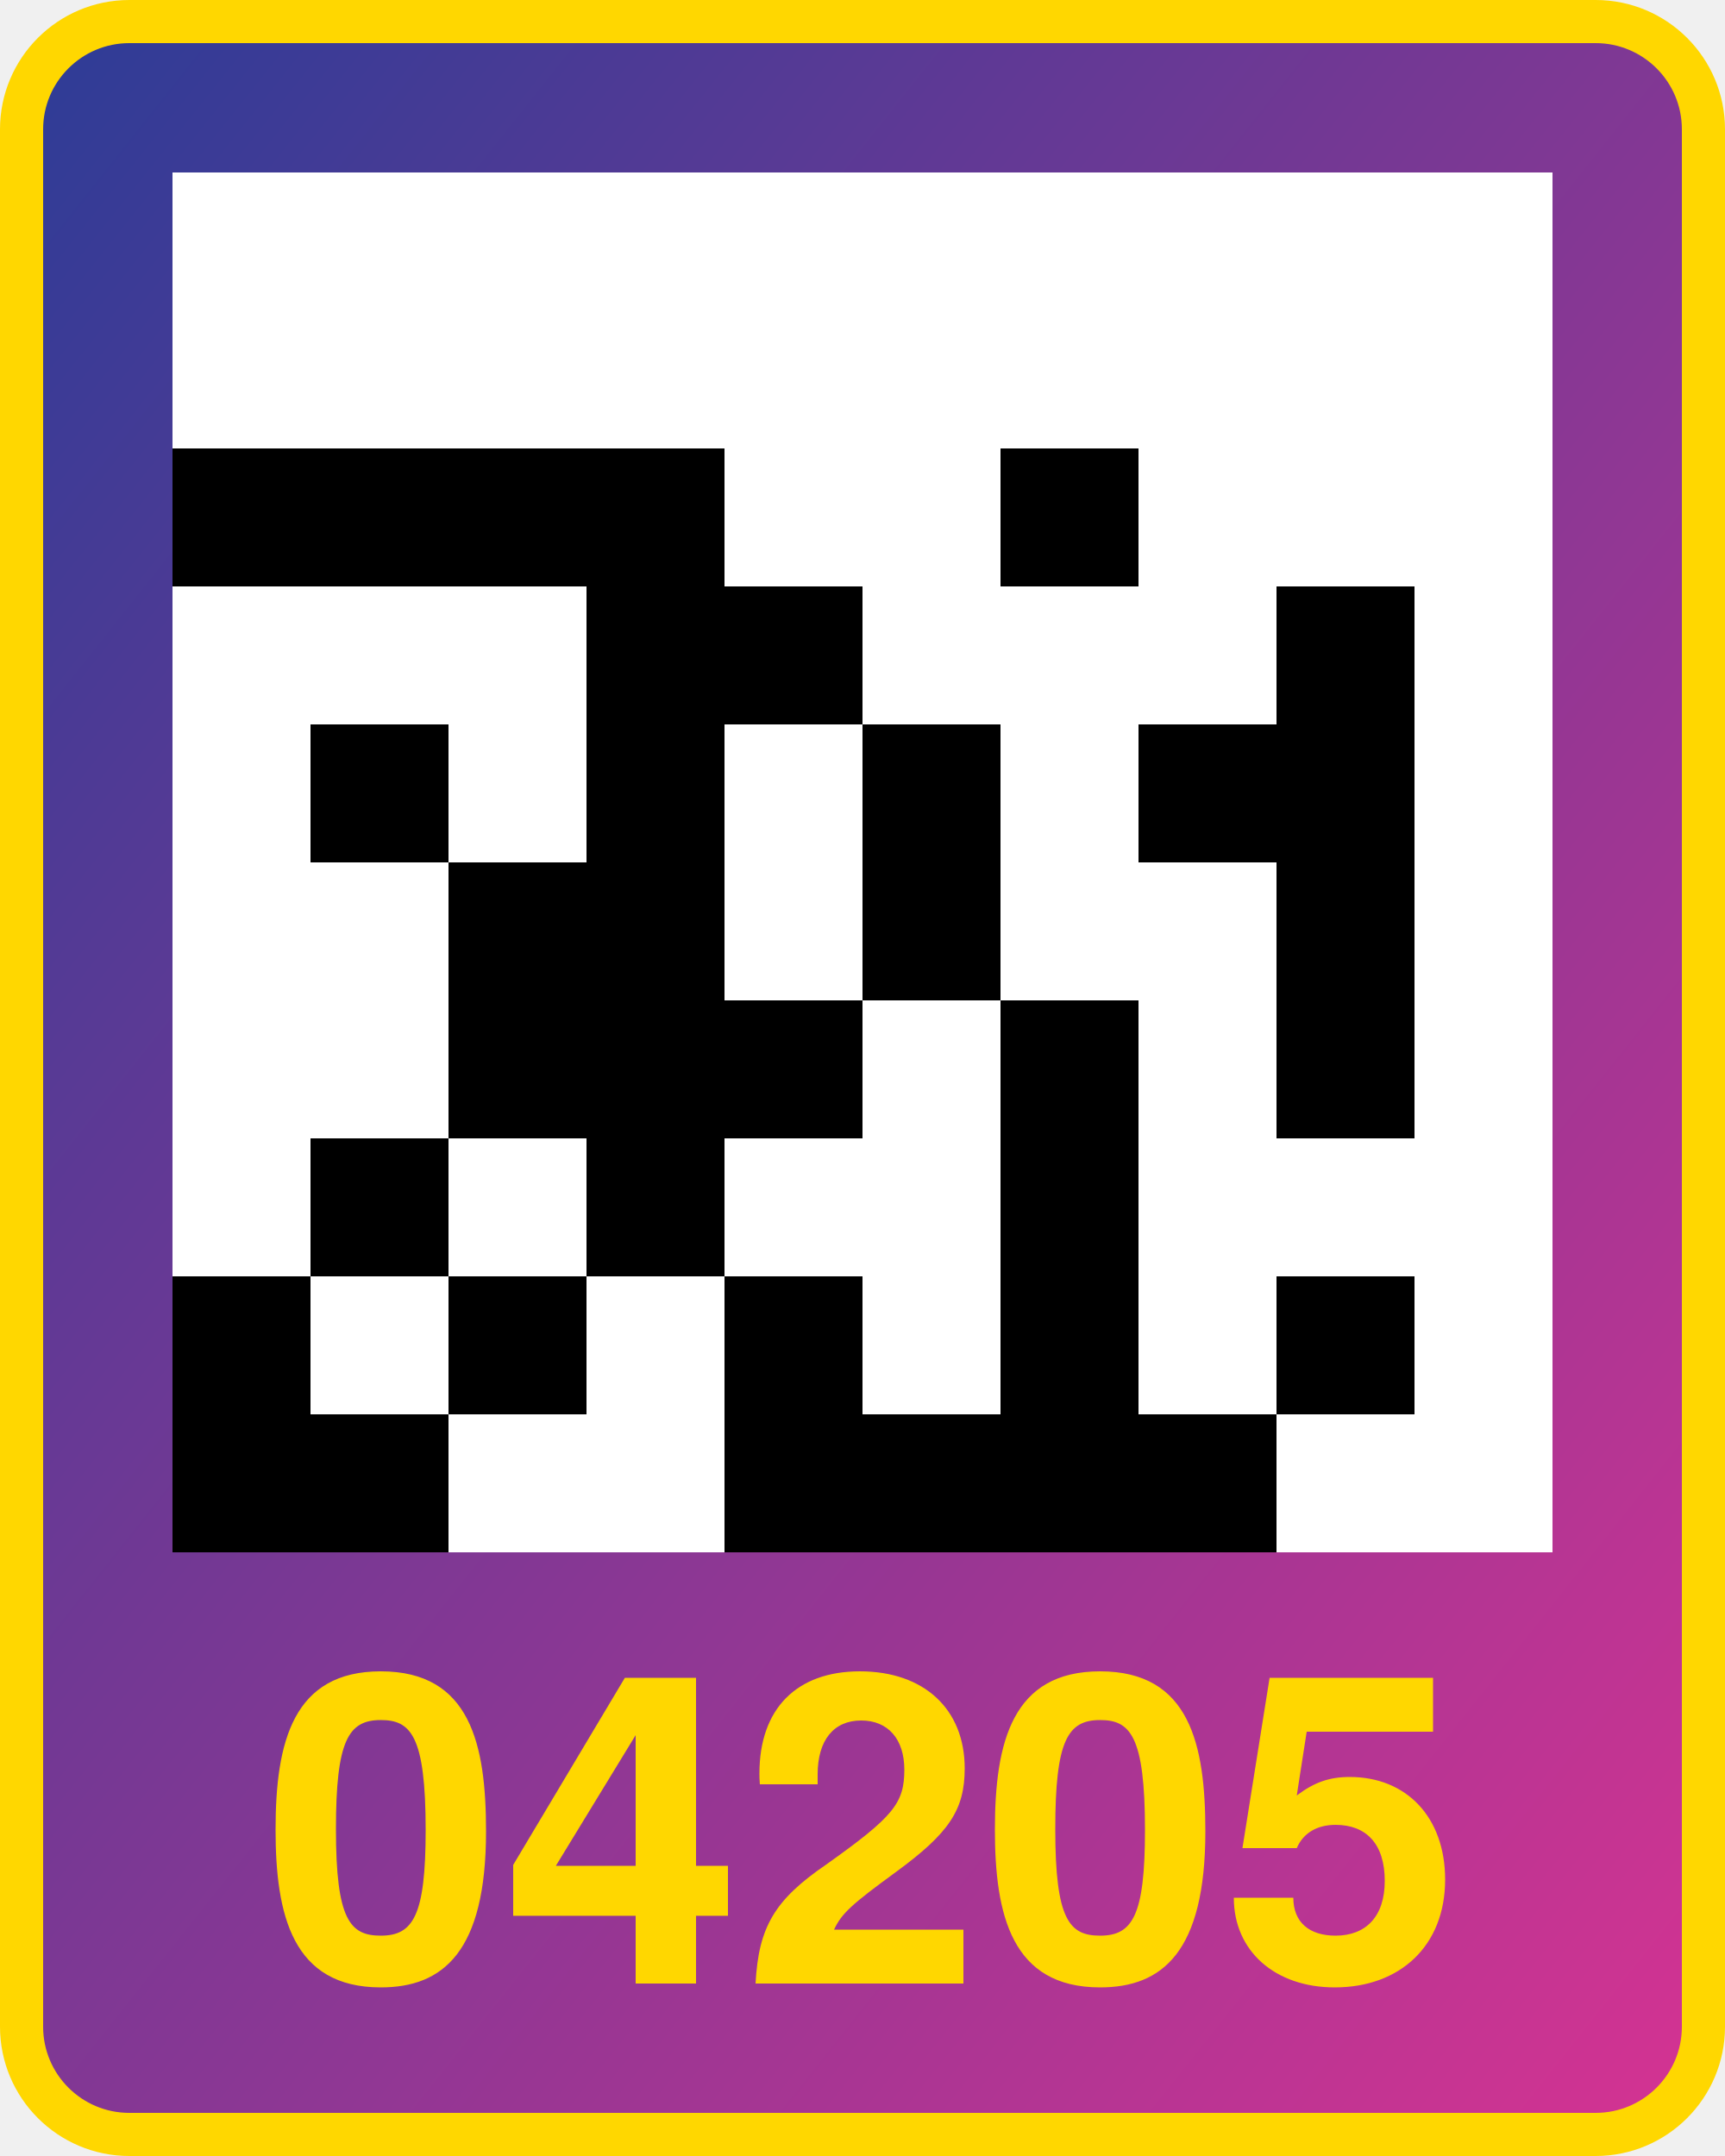
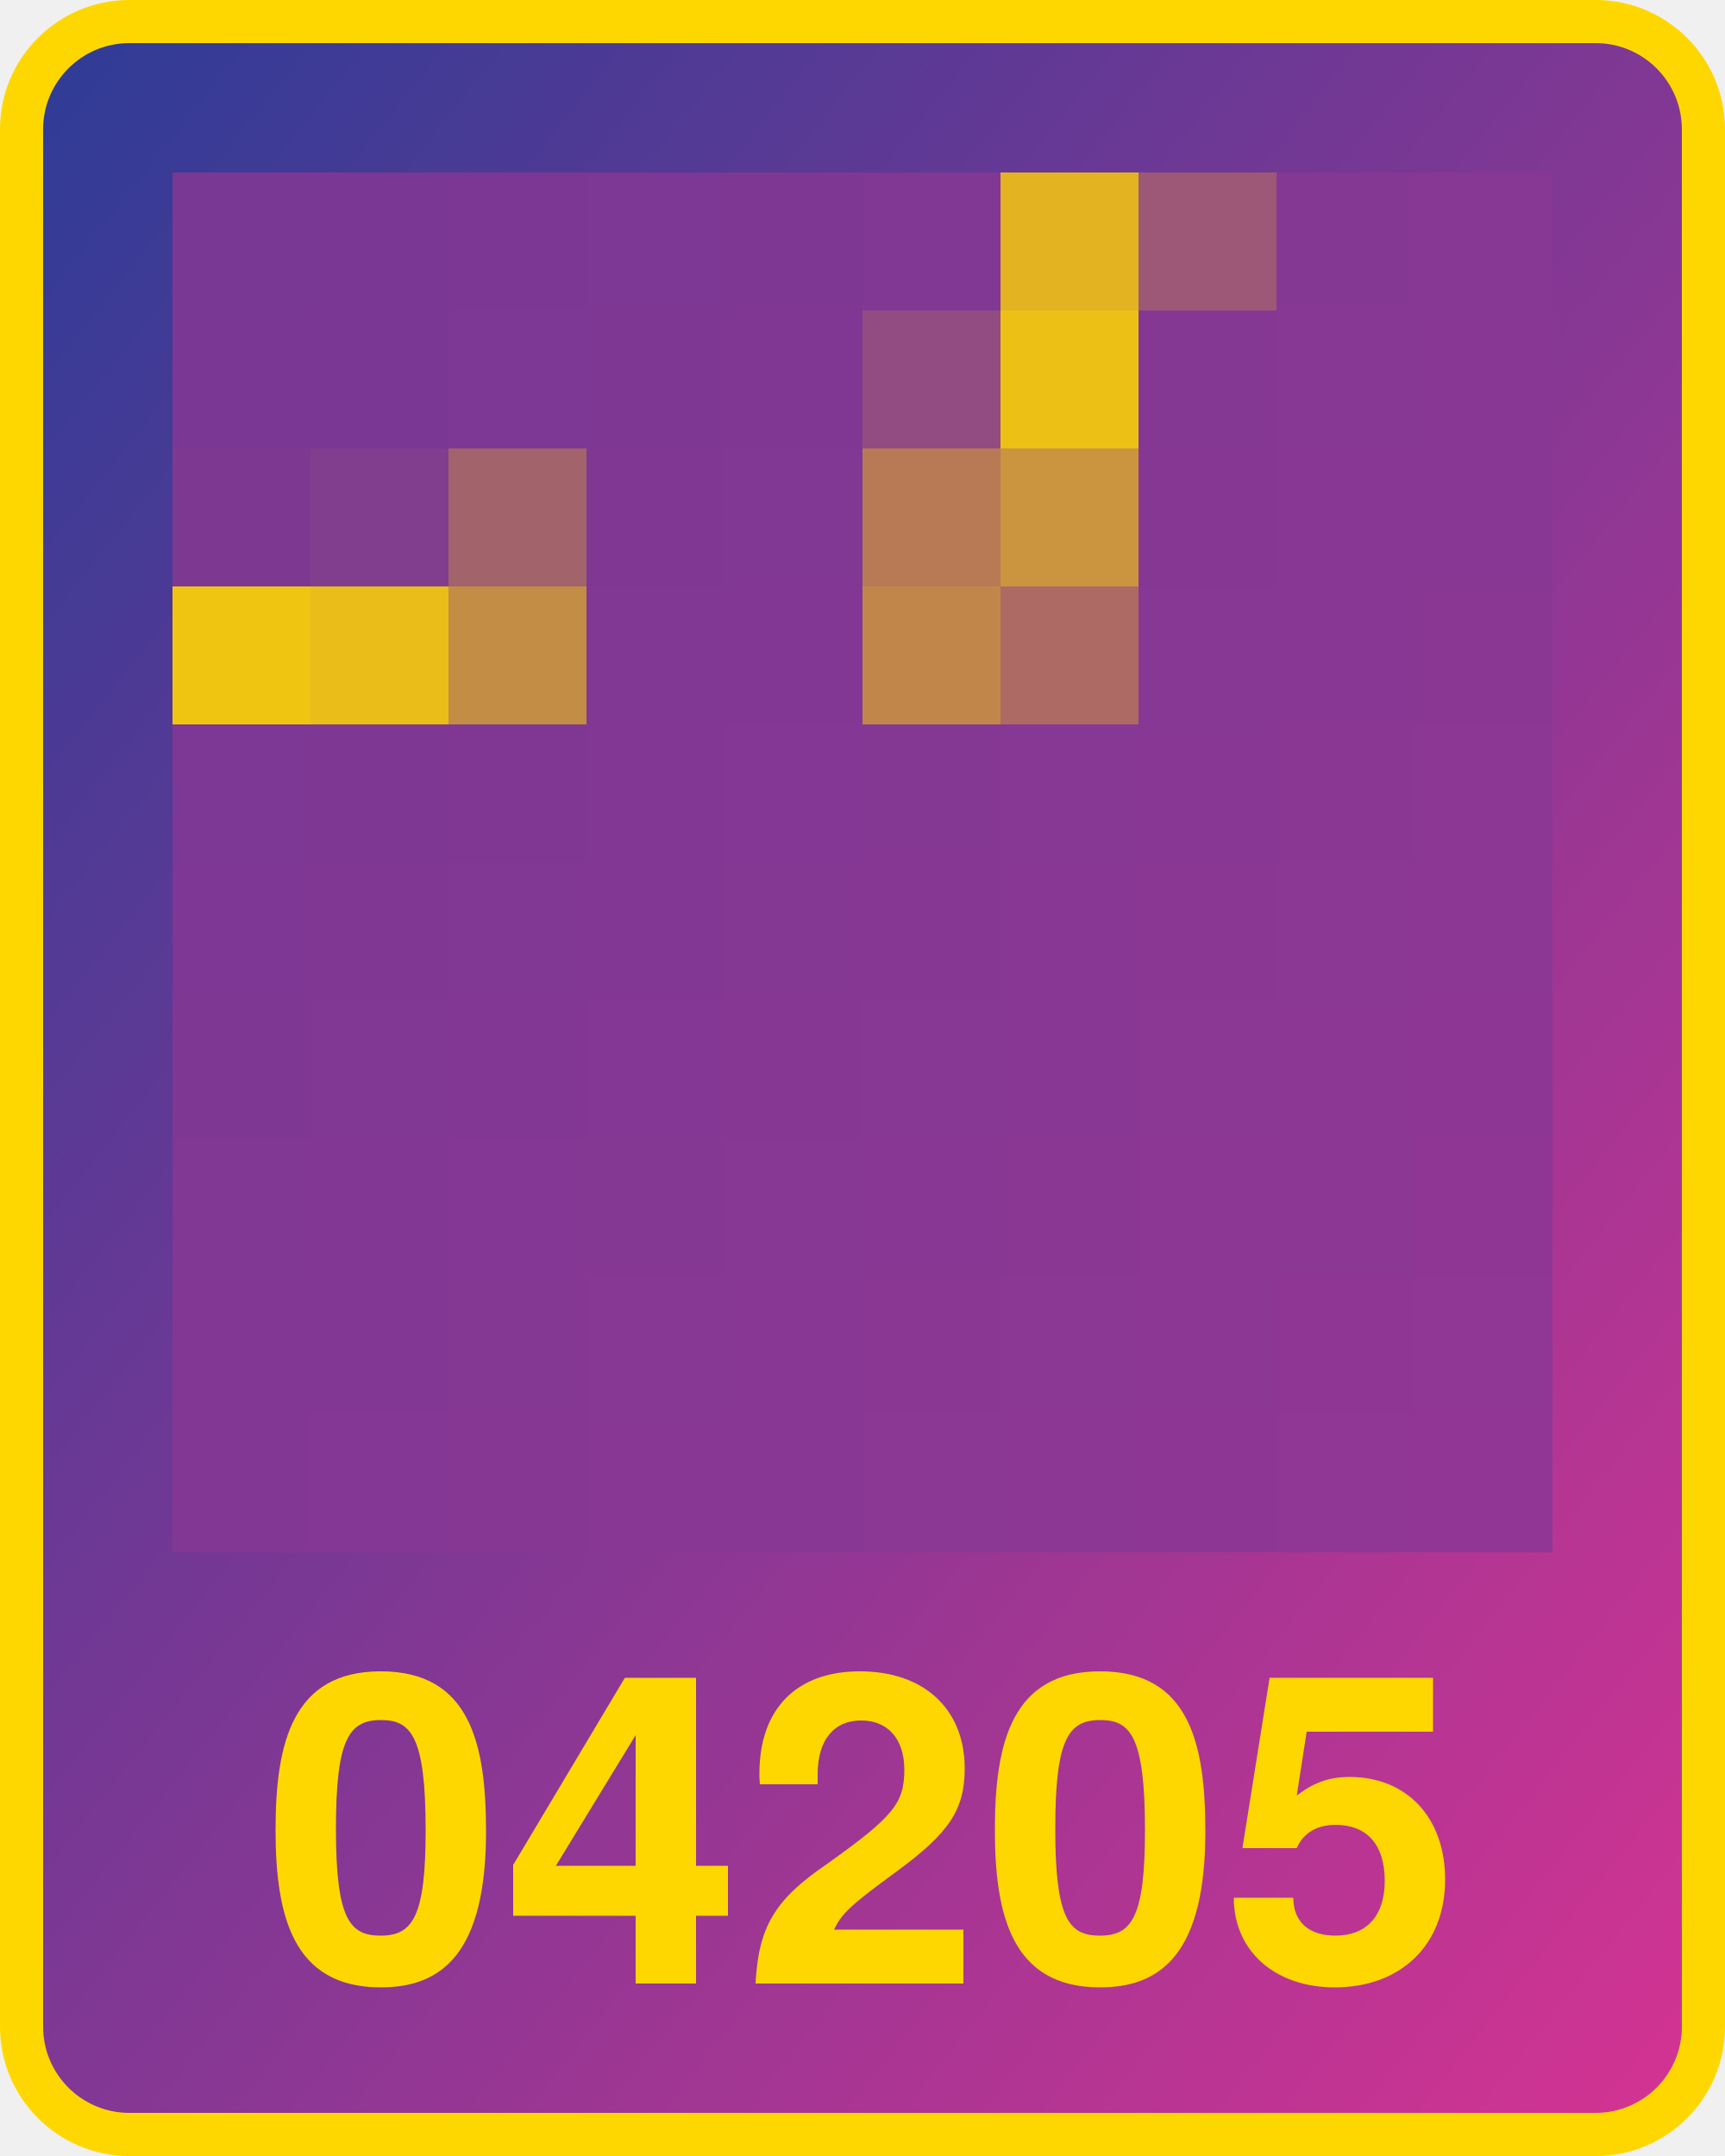
<svg xmlns="http://www.w3.org/2000/svg" width="800" height="1000">
  <defs>
    <linearGradient id="g" x1="0" x2="1" y1="0" y2="1">
      <stop offset="0%" stop-color="#2d3c96" />
      <stop offset="100%" stop-color="#d53392" />
    </linearGradient>
  </defs>
  <rect x="10" y="10" width="780" height="980" fill="url(#g)" rx="50" ry="50" stroke="gold" stroke-width="20" />
  <text x="400" y="920" width="780" text-anchor="middle" style="font:bold 200px 'Helvetica Neue';fill:gold">04205</text>
  <g transform="translate(80 80) scale(64)">
-     <rect x="0" y="0" width="1" height="1" fill="#ffffff" />
-     <rect x="0" y="1" width="1" height="1" fill="#ffffff" />
-     <rect x="0" y="2" width="1" height="1" fill="#000000" />
-     <rect x="0" y="3" width="1" height="1" fill="#ffffff" />
-     <rect x="0" y="4" width="1" height="1" fill="#ffffff" />
-     <rect x="0" y="5" width="1" height="1" fill="#ffffff" />
-     <rect x="0" y="6" width="1" height="1" fill="#ffffff" />
-     <rect x="0" y="7" width="1" height="1" fill="#ffffff" />
-     <rect x="0" y="8" width="1" height="1" fill="#000000" />
-     <rect x="0" y="9" width="1" height="1" fill="#000000" />
-     <rect x="1" y="0" width="1" height="1" fill="#ffffff" />
-     <rect x="1" y="1" width="1" height="1" fill="#ffffff" />
-     <rect x="1" y="2" width="1" height="1" fill="#000000" />
-     <rect x="1" y="3" width="1" height="1" fill="#ffffff" />
-     <rect x="1" y="4" width="1" height="1" fill="#000000" />
-     <rect x="1" y="5" width="1" height="1" fill="#ffffff" />
-     <rect x="1" y="6" width="1" height="1" fill="#ffffff" />
-     <rect x="1" y="7" width="1" height="1" fill="#000000" />
-     <rect x="1" y="8" width="1" height="1" fill="#ffffff" />
-     <rect x="1" y="9" width="1" height="1" fill="#000000" />
-     <rect x="2" y="0" width="1" height="1" fill="#ffffff" />
-     <rect x="2" y="1" width="1" height="1" fill="#ffffff" />
-     <rect x="2" y="2" width="1" height="1" fill="#000000" />
-     <rect x="2" y="3" width="1" height="1" fill="#ffffff" />
-     <rect x="2" y="4" width="1" height="1" fill="#ffffff" />
-     <rect x="2" y="5" width="1" height="1" fill="#000000" />
-     <rect x="2" y="6" width="1" height="1" fill="#000000" />
-     <rect x="2" y="7" width="1" height="1" fill="#ffffff" />
-     <rect x="2" y="8" width="1" height="1" fill="#000000" />
-     <rect x="2" y="9" width="1" height="1" fill="#ffffff" />
-     <rect x="3" y="0" width="1" height="1" fill="#ffffff" />
-     <rect x="3" y="1" width="1" height="1" fill="#ffffff" />
-     <rect x="3" y="2" width="1" height="1" fill="#000000" />
-     <rect x="3" y="3" width="1" height="1" fill="#000000" />
-     <rect x="3" y="4" width="1" height="1" fill="#000000" />
-     <rect x="3" y="5" width="1" height="1" fill="#000000" />
-     <rect x="3" y="6" width="1" height="1" fill="#000000" />
-     <rect x="3" y="7" width="1" height="1" fill="#000000" />
-     <rect x="3" y="8" width="1" height="1" fill="#ffffff" />
-     <rect x="3" y="9" width="1" height="1" fill="#ffffff" />
-     <rect x="4" y="0" width="1" height="1" fill="#ffffff" />
-     <rect x="4" y="1" width="1" height="1" fill="#ffffff" />
-     <rect x="4" y="2" width="1" height="1" fill="#ffffff" />
-     <rect x="4" y="3" width="1" height="1" fill="#000000" />
-     <rect x="4" y="4" width="1" height="1" fill="#ffffff" />
-     <rect x="4" y="5" width="1" height="1" fill="#ffffff" />
-     <rect x="4" y="6" width="1" height="1" fill="#000000" />
-     <rect x="4" y="7" width="1" height="1" fill="#ffffff" />
-     <rect x="4" y="8" width="1" height="1" fill="#000000" />
-     <rect x="4" y="9" width="1" height="1" fill="#000000" />
-     <rect x="5" y="0" width="1" height="1" fill="#ffffff" />
-     <rect x="5" y="1" width="1" height="1" fill="#ffffff" />
-     <rect x="5" y="2" width="1" height="1" fill="#ffffff" />
-     <rect x="5" y="3" width="1" height="1" fill="#ffffff" />
-     <rect x="5" y="4" width="1" height="1" fill="#000000" />
-     <rect x="5" y="5" width="1" height="1" fill="#000000" />
-     <rect x="5" y="6" width="1" height="1" fill="#ffffff" />
-     <rect x="5" y="7" width="1" height="1" fill="#ffffff" />
-     <rect x="5" y="8" width="1" height="1" fill="#ffffff" />
-     <rect x="5" y="9" width="1" height="1" fill="#000000" />
-     <rect x="6" y="0" width="1" height="1" fill="#ffffff" />
-     <rect x="6" y="1" width="1" height="1" fill="#ffffff" />
-     <rect x="6" y="2" width="1" height="1" fill="#000000" />
-     <rect x="6" y="3" width="1" height="1" fill="#ffffff" />
-     <rect x="6" y="4" width="1" height="1" fill="#ffffff" />
-     <rect x="6" y="5" width="1" height="1" fill="#ffffff" />
-     <rect x="6" y="6" width="1" height="1" fill="#000000" />
-     <rect x="6" y="7" width="1" height="1" fill="#000000" />
-     <rect x="6" y="8" width="1" height="1" fill="#000000" />
-     <rect x="6" y="9" width="1" height="1" fill="#000000" />
-     <rect x="7" y="0" width="1" height="1" fill="#ffffff" />
-     <rect x="7" y="1" width="1" height="1" fill="#ffffff" />
-     <rect x="7" y="2" width="1" height="1" fill="#ffffff" />
-     <rect x="7" y="3" width="1" height="1" fill="#ffffff" />
-     <rect x="7" y="4" width="1" height="1" fill="#000000" />
-     <rect x="7" y="5" width="1" height="1" fill="#ffffff" />
-     <rect x="7" y="6" width="1" height="1" fill="#ffffff" />
-     <rect x="7" y="7" width="1" height="1" fill="#ffffff" />
-     <rect x="7" y="8" width="1" height="1" fill="#ffffff" />
-     <rect x="7" y="9" width="1" height="1" fill="#000000" />
-     <rect x="8" y="0" width="1" height="1" fill="#ffffff" />
-     <rect x="8" y="1" width="1" height="1" fill="#ffffff" />
-     <rect x="8" y="2" width="1" height="1" fill="#ffffff" />
-     <rect x="8" y="3" width="1" height="1" fill="#000000" />
-     <rect x="8" y="4" width="1" height="1" fill="#000000" />
-     <rect x="8" y="5" width="1" height="1" fill="#000000" />
-     <rect x="8" y="6" width="1" height="1" fill="#000000" />
-     <rect x="8" y="7" width="1" height="1" fill="#ffffff" />
-     <rect x="8" y="8" width="1" height="1" fill="#000000" />
-     <rect x="8" y="9" width="1" height="1" fill="#ffffff" />
-     <rect x="9" y="0" width="1" height="1" fill="#ffffff" />
-     <rect x="9" y="1" width="1" height="1" fill="#ffffff" />
-     <rect x="9" y="2" width="1" height="1" fill="#ffffff" />
-     <rect x="9" y="3" width="1" height="1" fill="#ffffff" />
-     <rect x="9" y="4" width="1" height="1" fill="#ffffff" />
-     <rect x="9" y="5" width="1" height="1" fill="#ffffff" />
-     <rect x="9" y="6" width="1" height="1" fill="#ffffff" />
-     <rect x="9" y="7" width="1" height="1" fill="#ffffff" />
-     <rect x="9" y="8" width="1" height="1" fill="#ffffff" />
-     <rect x="9" y="9" width="1" height="1" fill="#ffffff" />
+     <rect x="0" y="0" width="1" height="1" fill="#793894" />
+     <rect x="0" y="1" width="1" height="1" fill="#7a3894" />
+     <rect x="0" y="2" width="1" height="1" fill="#7d3992" />
+     <rect x="0" y="3" width="1" height="1" fill="#f0c511" />
+     <rect x="0" y="4" width="1" height="1" fill="#7d3794" />
+     <rect x="0" y="5" width="1" height="1" fill="#7e3794" />
+     <rect x="0" y="6" width="1" height="1" fill="#7f3794" />
+     <rect x="0" y="7" width="1" height="1" fill="#813794" />
+     <rect x="0" y="8" width="1" height="1" fill="#823794" />
+     <rect x="0" y="9" width="1" height="1" fill="#833794" />
+     <rect x="1" y="0" width="1" height="1" fill="#7a3794" />
+     <rect x="1" y="1" width="1" height="1" fill="#7b3794" />
+     <rect x="1" y="2" width="1" height="1" fill="#813d8e" />
+     <rect x="1" y="3" width="1" height="1" fill="#eabd18" />
+     <rect x="1" y="4" width="1" height="1" fill="#7f3794" />
+     <rect x="1" y="5" width="1" height="1" fill="#803794" />
+     <rect x="1" y="6" width="1" height="1" fill="#813794" />
+     <rect x="1" y="7" width="1" height="1" fill="#823794" />
+     <rect x="1" y="8" width="1" height="1" fill="#833794" />
+     <rect x="1" y="9" width="1" height="1" fill="#843794" />
+     <rect x="2" y="0" width="1" height="1" fill="#7c3794" />
+     <rect x="2" y="1" width="1" height="1" fill="#7d3794" />
+     <rect x="2" y="2" width="1" height="1" fill="#a2636b" />
+     <rect x="2" y="3" width="1" height="1" fill="#c38d45" />
+     <rect x="2" y="4" width="1" height="1" fill="#803794" />
+     <rect x="2" y="5" width="1" height="1" fill="#813794" />
+     <rect x="2" y="6" width="1" height="1" fill="#833794" />
+     <rect x="2" y="7" width="1" height="1" fill="#843794" />
+     <rect x="2" y="8" width="1" height="1" fill="#853794" />
+     <rect x="2" y="9" width="1" height="1" fill="#863794" />
+     <rect x="3" y="0" width="1" height="1" fill="#7d3794" />
+     <rect x="3" y="1" width="1" height="1" fill="#7f3794" />
+     <rect x="3" y="2" width="1" height="1" fill="#803794" />
+     <rect x="3" y="3" width="1" height="1" fill="#813794" />
+     <rect x="3" y="4" width="1" height="1" fill="#823794" />
+     <rect x="3" y="5" width="1" height="1" fill="#833794" />
+     <rect x="3" y="6" width="1" height="1" fill="#843794" />
+     <rect x="3" y="7" width="1" height="1" fill="#853794" />
+     <rect x="3" y="8" width="1" height="1" fill="#873794" />
+     <rect x="3" y="9" width="1" height="1" fill="#883794" />
+     <rect x="4" y="0" width="1" height="1" fill="#7f3794" />
+     <rect x="4" y="1" width="1" height="1" fill="#803794" />
+     <rect x="4" y="2" width="1" height="1" fill="#813794" />
+     <rect x="4" y="3" width="1" height="1" fill="#823794" />
+     <rect x="4" y="4" width="1" height="1" fill="#843794" />
+     <rect x="4" y="5" width="1" height="1" fill="#853794" />
+     <rect x="4" y="6" width="1" height="1" fill="#863794" />
+     <rect x="4" y="7" width="1" height="1" fill="#873794" />
+     <rect x="4" y="8" width="1" height="1" fill="#883794" />
+     <rect x="4" y="9" width="1" height="1" fill="#893794" />
+     <rect x="5" y="0" width="1" height="1" fill="#813794" />
+     <rect x="5" y="1" width="1" height="1" fill="#924c82" />
+     <rect x="5" y="2" width="1" height="1" fill="#b77a55" />
+     <rect x="5" y="3" width="1" height="1" fill="#c1874a" />
+     <rect x="5" y="4" width="1" height="1" fill="#853794" />
+     <rect x="5" y="5" width="1" height="1" fill="#863794" />
+     <rect x="5" y="6" width="1" height="1" fill="#873794" />
+     <rect x="5" y="7" width="1" height="1" fill="#893794" />
+     <rect x="5" y="8" width="1" height="1" fill="#8a3794" />
+     <rect x="5" y="9" width="1" height="1" fill="#8b3794" />
+     <rect x="6" y="0" width="1" height="1" fill="#e3b321" />
+     <rect x="6" y="1" width="1" height="1" fill="#edc015" />
+     <rect x="6" y="2" width="1" height="1" fill="#cb943e" />
+     <rect x="6" y="3" width="1" height="1" fill="#ad6a64" />
+     <rect x="6" y="4" width="1" height="1" fill="#873794" />
+     <rect x="6" y="5" width="1" height="1" fill="#883794" />
+     <rect x="6" y="6" width="1" height="1" fill="#893794" />
+     <rect x="6" y="7" width="1" height="1" fill="#8a3794" />
+     <rect x="6" y="8" width="1" height="1" fill="#8b3794" />
+     <rect x="6" y="9" width="1" height="1" fill="#8d3794" />
+     <rect x="7" y="0" width="1" height="1" fill="#9d5877" />
+     <rect x="7" y="1" width="1" height="1" fill="#853794" />
+     <rect x="7" y="2" width="1" height="1" fill="#863794" />
+     <rect x="7" y="3" width="1" height="1" fill="#873794" />
+     <rect x="7" y="4" width="1" height="1" fill="#883794" />
+     <rect x="7" y="5" width="1" height="1" fill="#8a3794" />
+     <rect x="7" y="6" width="1" height="1" fill="#8b3794" />
+     <rect x="7" y="7" width="1" height="1" fill="#8c3794" />
+     <rect x="7" y="8" width="1" height="1" fill="#8d3794" />
+     <rect x="7" y="9" width="1" height="1" fill="#8e3694" />
+     <rect x="8" y="0" width="1" height="1" fill="#853794" />
+     <rect x="8" y="1" width="1" height="1" fill="#873794" />
+     <rect x="8" y="2" width="1" height="1" fill="#883794" />
+     <rect x="8" y="3" width="1" height="1" fill="#893794" />
+     <rect x="8" y="4" width="1" height="1" fill="#8a3794" />
+     <rect x="8" y="5" width="1" height="1" fill="#8b3794" />
+     <rect x="8" y="6" width="1" height="1" fill="#8c3794" />
+     <rect x="8" y="7" width="1" height="1" fill="#8d3794" />
+     <rect x="8" y="8" width="1" height="1" fill="#8f3694" />
+     <rect x="8" y="9" width="1" height="1" fill="#903694" />
+     <rect x="9" y="0" width="1" height="1" fill="#873794" />
+     <rect x="9" y="1" width="1" height="1" fill="#883794" />
+     <rect x="9" y="2" width="1" height="1" fill="#893794" />
+     <rect x="9" y="3" width="1" height="1" fill="#8a3794" />
+     <rect x="9" y="4" width="1" height="1" fill="#8c3794" />
+     <rect x="9" y="5" width="1" height="1" fill="#8d3794" />
+     <rect x="9" y="6" width="1" height="1" fill="#8e3694" />
+     <rect x="9" y="7" width="1" height="1" fill="#8f3694" />
+     <rect x="9" y="8" width="1" height="1" fill="#903694" />
+     <rect x="9" y="9" width="1" height="1" fill="#913694" />
  </g>
</svg>
